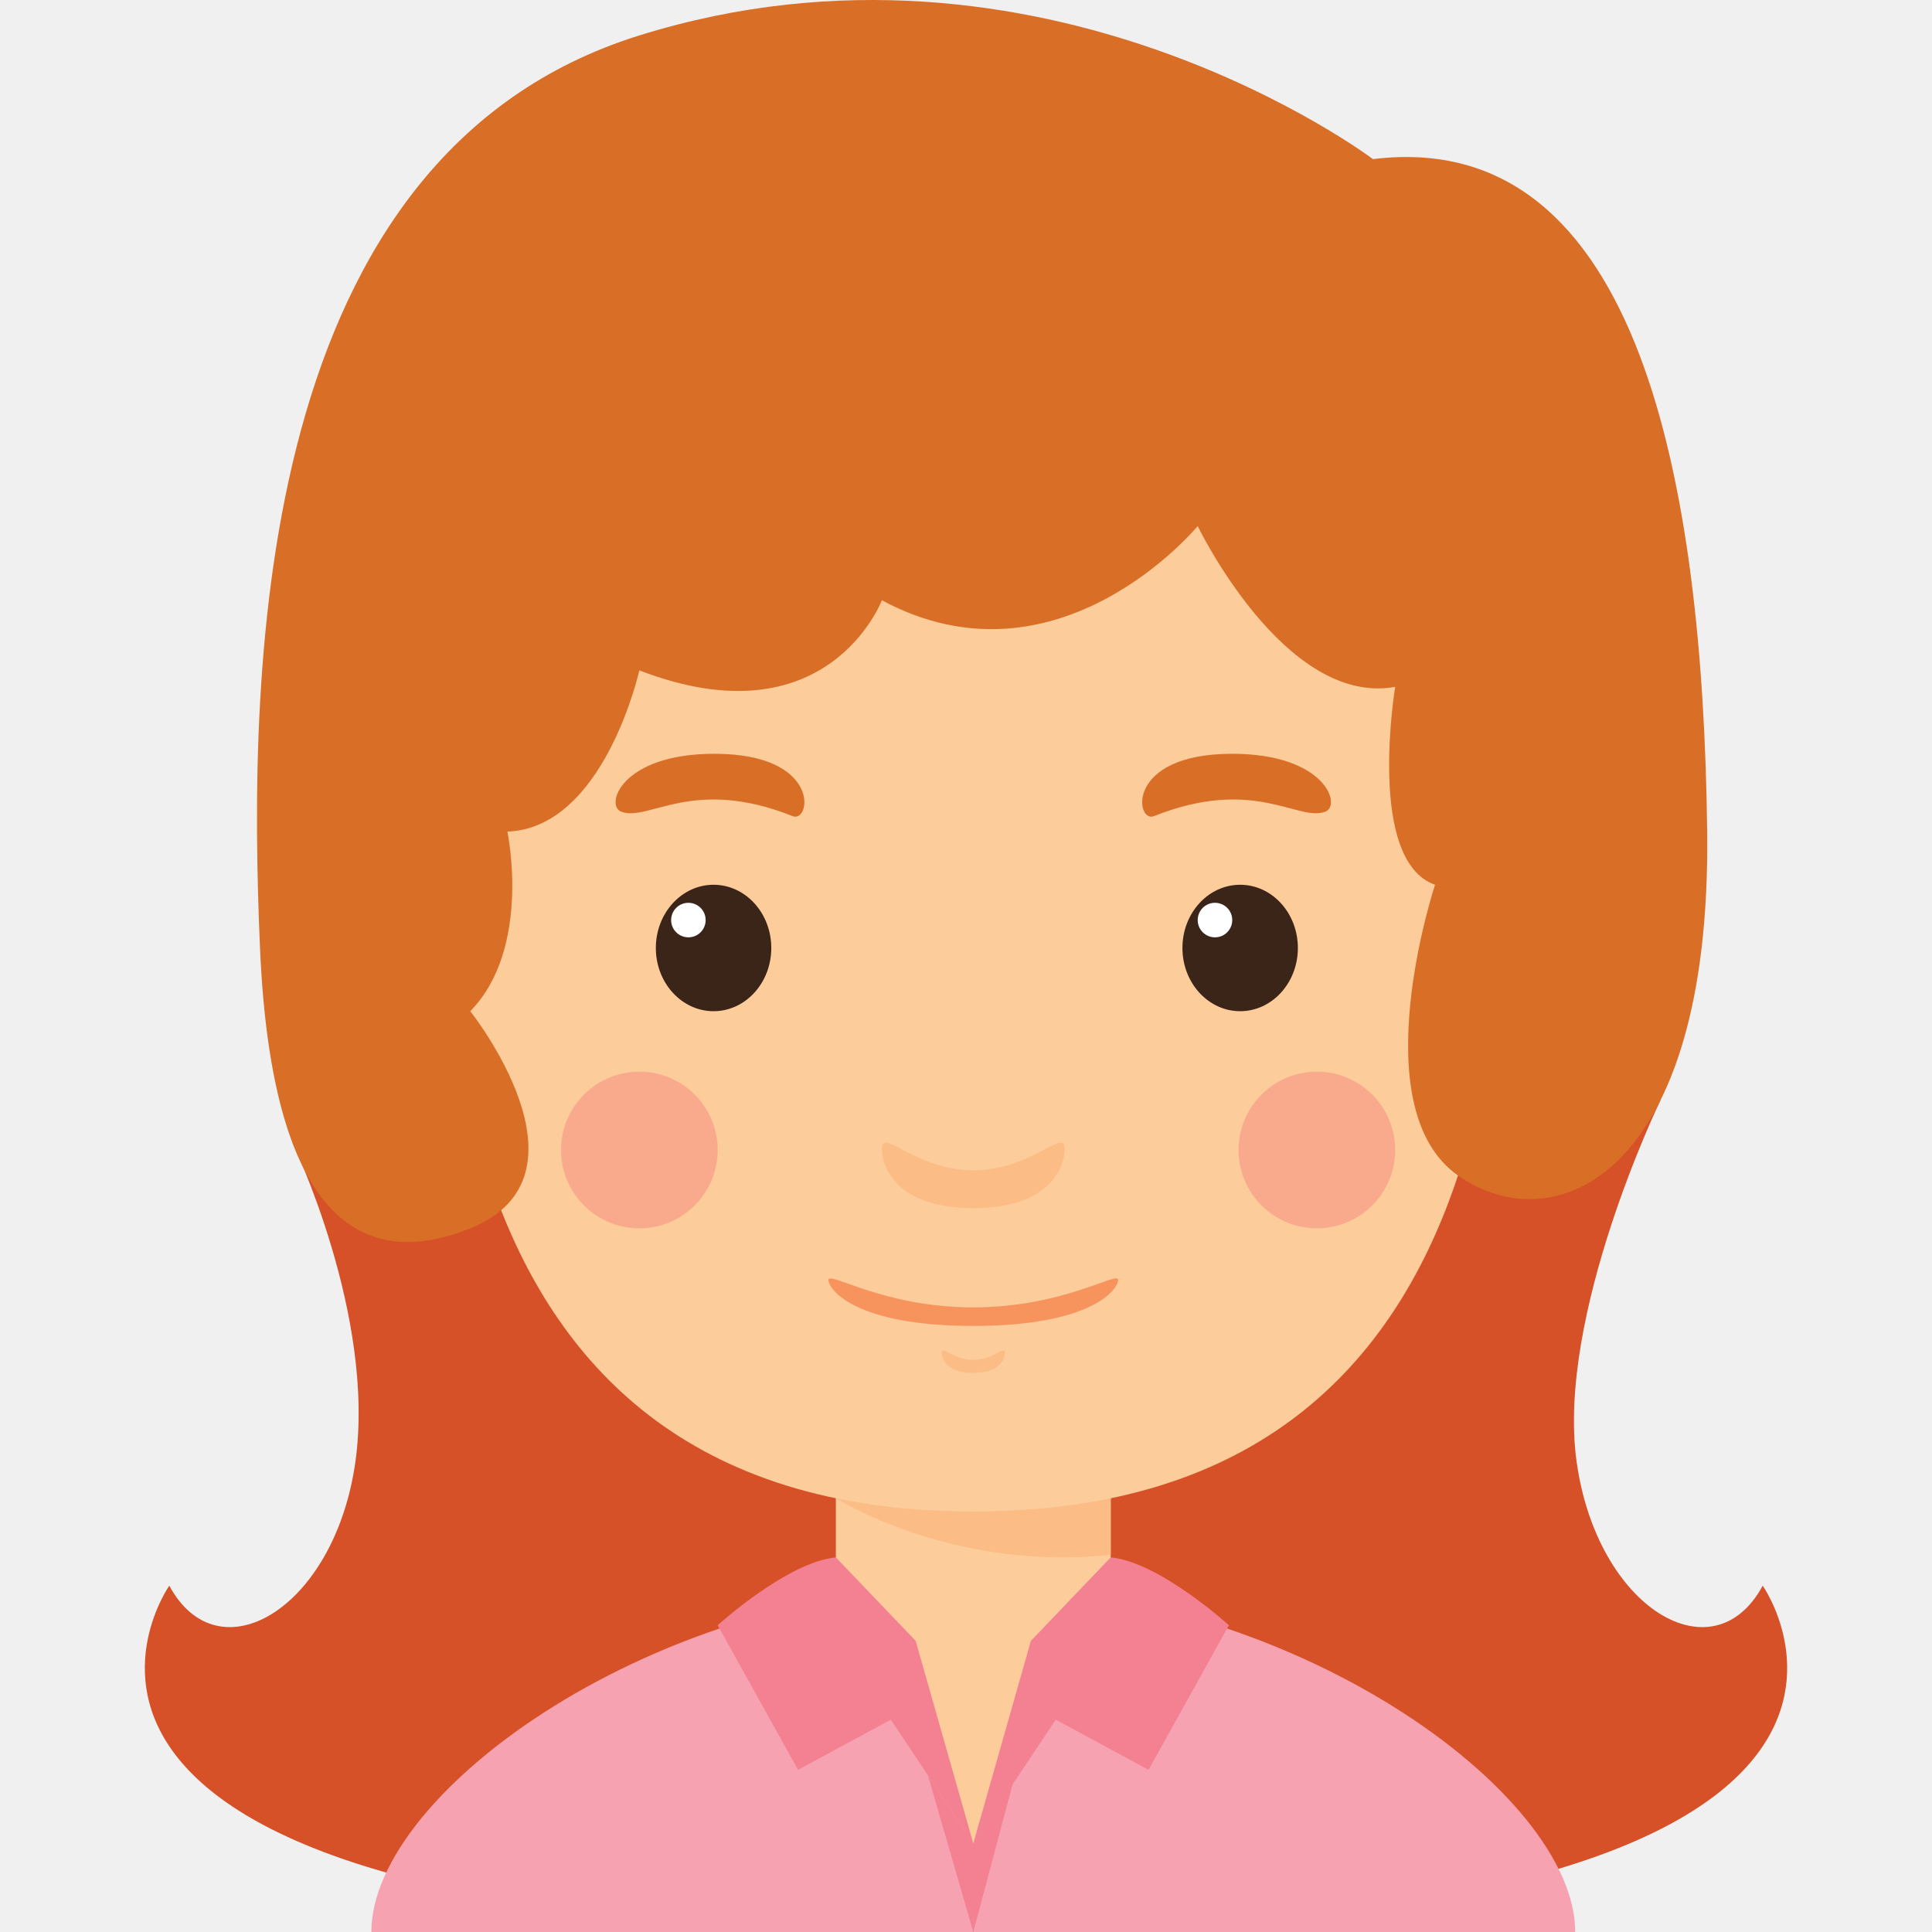
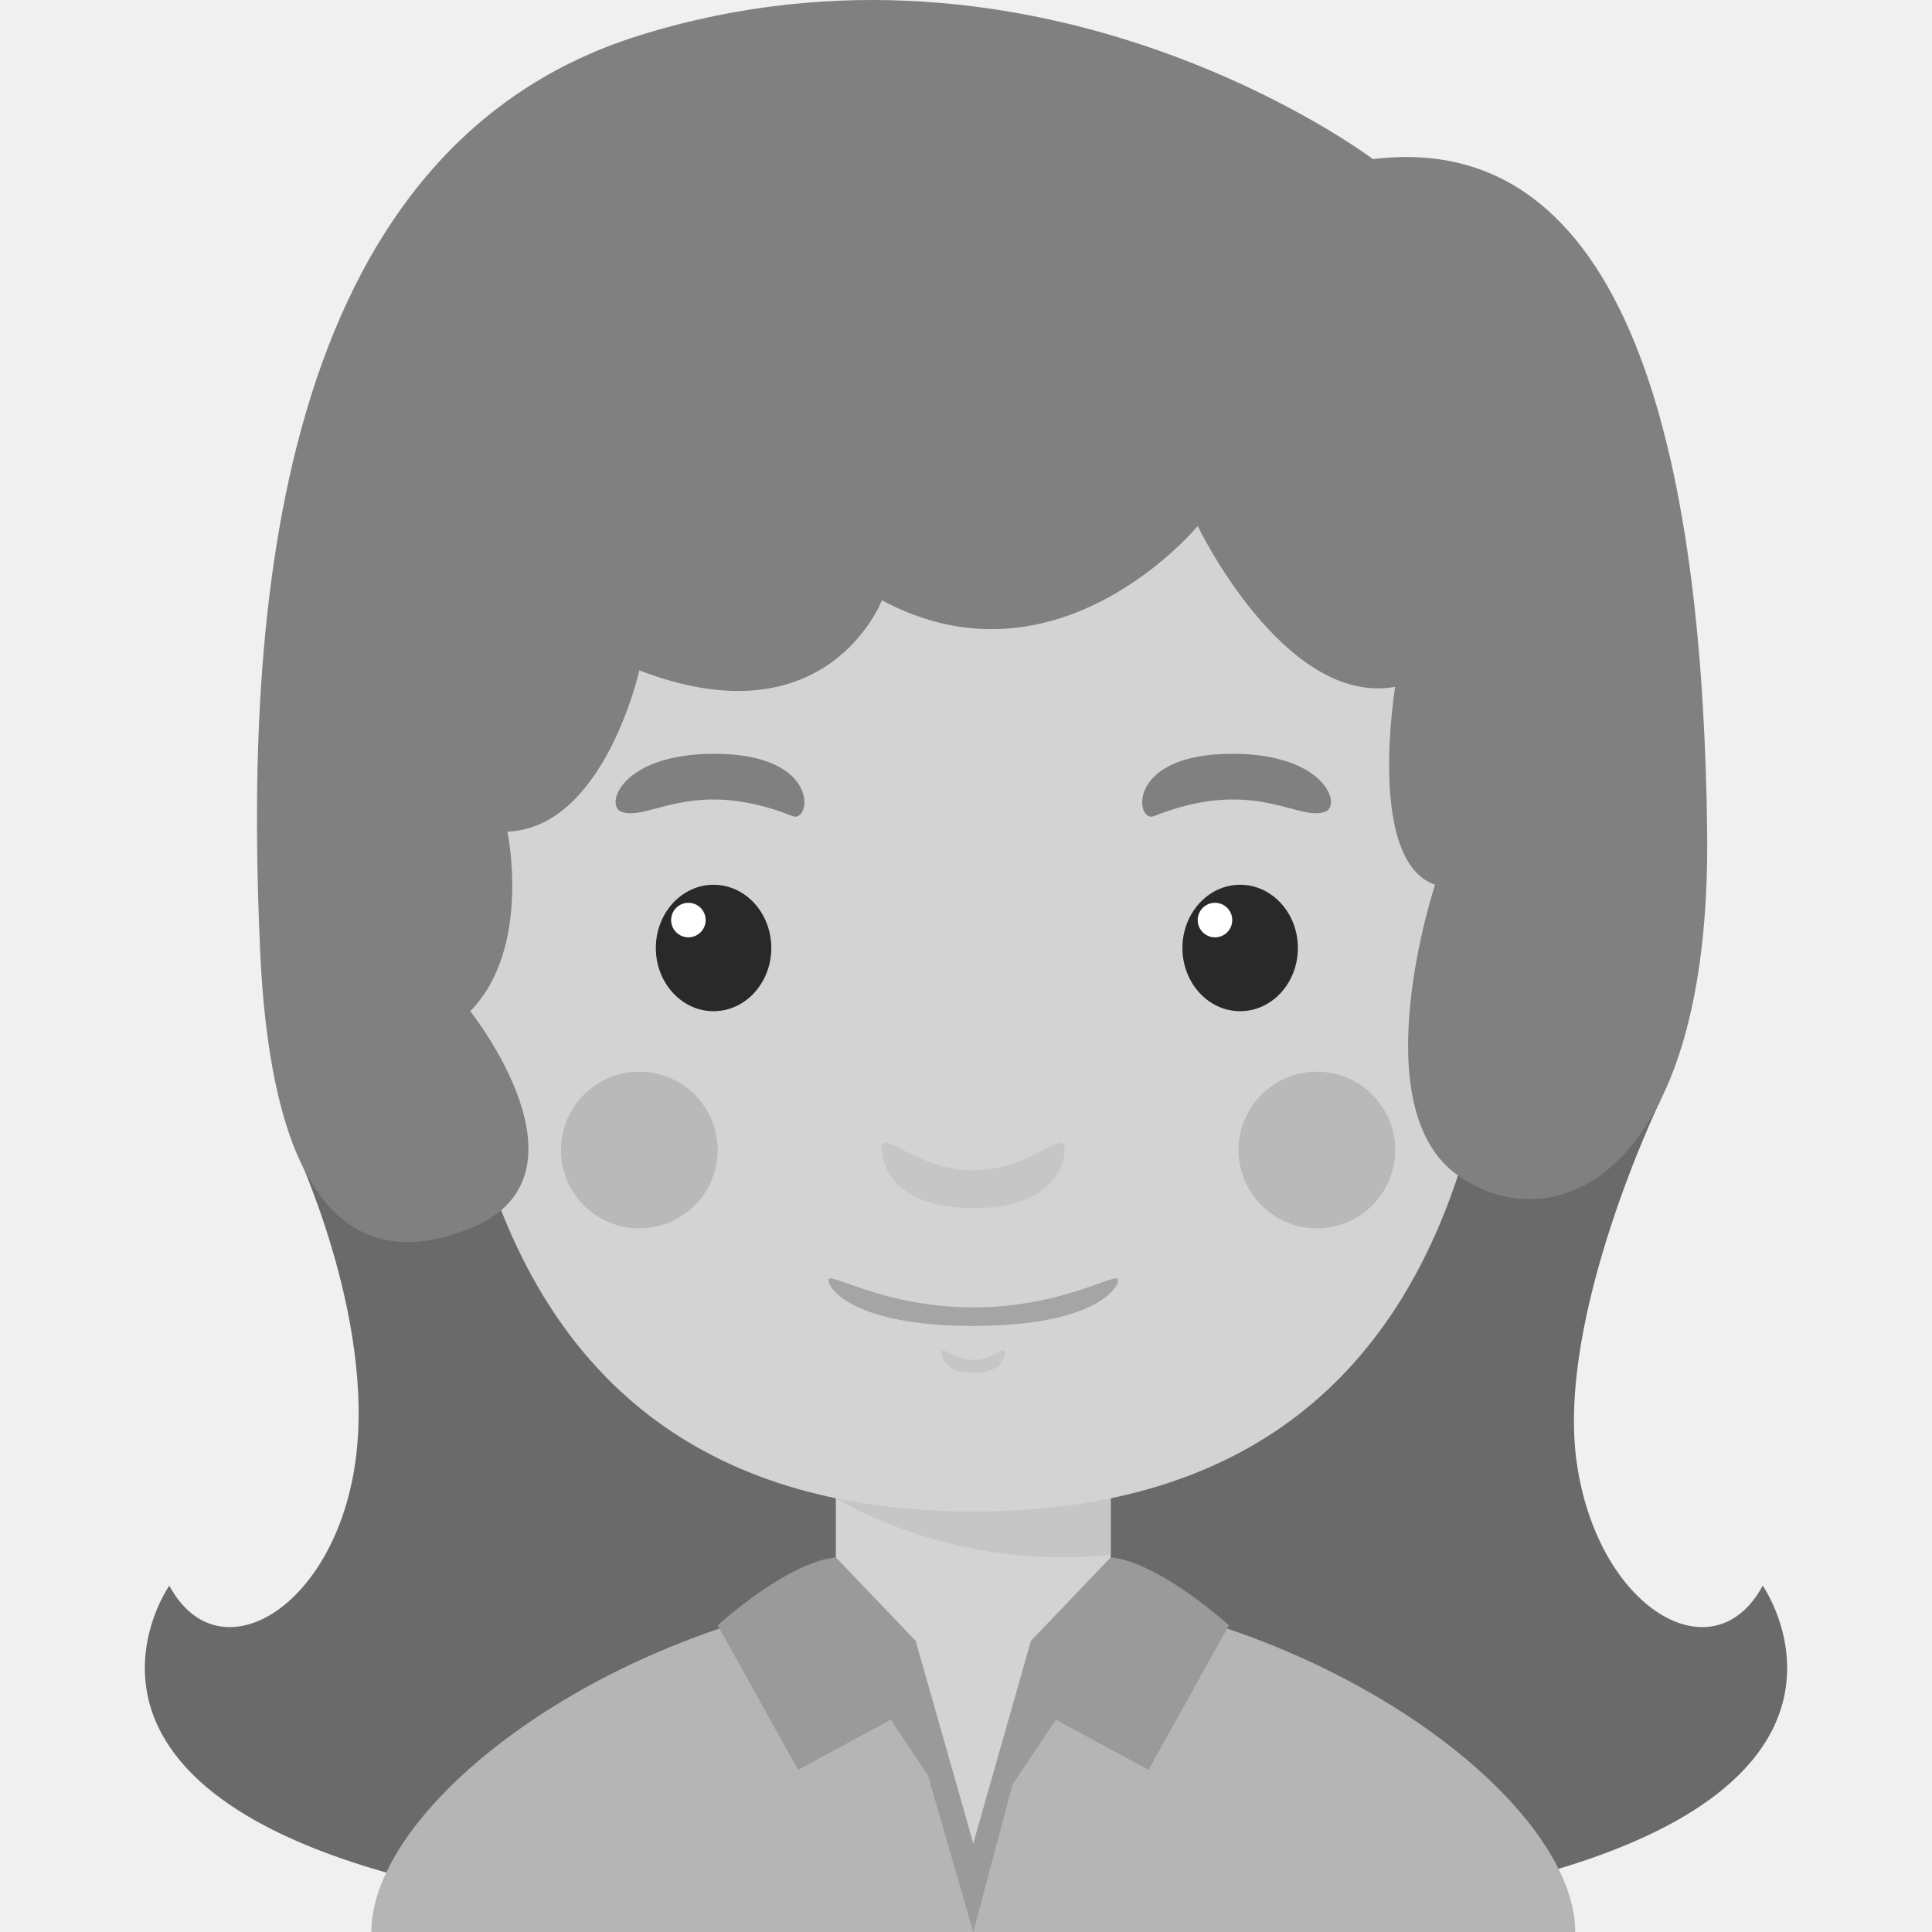
<svg xmlns="http://www.w3.org/2000/svg" version="1.1" id="Capa_1" viewBox="0 0 206.612 206.612" xml:space="preserve">
  <defs id="defs15">
	
	
	
	
	
	
	
	
	
	
	

		
		
		
	
			
			
			
			
			
			
			
			
			
		
				
				
				
				
			
					
					
				
					
					
				</defs>
-   <path style="fill:#d65128" d="m 31.276,122.205 c 0,0 8.933,18.483 6.727,34.142 -2.204,15.659 -14.607,23.035 -19.898,13.228 0,0 -26.014,37.038 85.98,37.038 V 105.298 Z" id="path1" />
-   <path style="fill:#d65128" d="m 177.592,117.629 c 0,0 -11.189,23.06 -8.983,38.718 2.204,15.659 14.607,23.035 19.898,13.228 0,0 26.014,37.038 -85.98,37.038 V 105.298 Z" id="path2" />
-   <rect x="89.388" y="156.347" style="fill:#fdcc9b" width="29.395" height="32.922" id="rect2" />
-   <path style="fill:#fcbc85" d="m 89.388,160.225 c 0,0 12.364,7.874 29.394,6.05 v -9.928 H 89.388 Z" id="path3" />
-   <ellipse style="fill:#916a50" cx="47.001" cy="105.298" rx="14.343" ry="16.364" id="ellipse3" />
-   <ellipse style="fill:#916a50" cx="161.169" cy="105.298" rx="14.343" ry="16.364" id="ellipse4" />
-   <path style="fill:#fdcc9b" d="m 161.111,74.042 c 0,-24.104 -17.637,-41.741 -57.025,-41.741 -39.39,0 -57.026,17.637 -57.026,41.741 0,24.104 -4.115,87.597 57.026,87.597 61.14,-0.001 57.025,-63.493 57.025,-87.597 z" id="path4" />
-   <ellipse style="fill:#3b2519" cx="76.31" cy="101.379" rx="6.173" ry="6.761" id="ellipse5" />
+   <path style="fill:#6a6a6a" d="m 31.276,122.205 c 0,0 8.933,18.483 6.727,34.142 -2.204,15.659 -14.607,23.035 -19.898,13.228 0,0 -26.014,37.038 85.98,37.038 V 105.298 Z" id="path1" />
+   <path style="fill:#6a6a6a" d="m 177.592,117.629 c 0,0 -11.189,23.06 -8.983,38.718 2.204,15.659 14.607,23.035 19.898,13.228 0,0 26.014,37.038 -85.98,37.038 V 105.298 Z" id="path2" />
+   <rect x="89.388" y="156.347" style="fill:#d3d3d3" width="29.395" height="32.922" id="rect2" />
+   <path style="fill:#c6c6c6" d="m 89.388,160.225 c 0,0 12.364,7.874 29.394,6.05 v -9.928 H 89.388 Z" id="path3" />
+   <ellipse style="fill:#707070" cx="47.001" cy="105.298" rx="14.343" ry="16.364" id="ellipse3" />
+   <ellipse style="fill:#707070" cx="161.169" cy="105.298" rx="14.343" ry="16.364" id="ellipse4" />
+   <path style="fill:#d3d3d3" d="m 161.111,74.042 c 0,-24.104 -17.637,-41.741 -57.025,-41.741 -39.39,0 -57.026,17.637 -57.026,41.741 0,24.104 -4.115,87.597 57.026,87.597 61.14,-0.001 57.025,-63.493 57.025,-87.597 z" id="path4" />
+   <ellipse style="fill:#292929" cx="76.31" cy="101.379" rx="6.173" ry="6.761" id="ellipse5" />
  <circle style="fill:#ffffff" cx="73.618" cy="98.394" r="1.846" id="circle5" />
-   <path style="fill:#d96e27" d="m 66.434,86.802 c 2.919,1.118 7.606,-3.798 18.335,0.478 1.956,0.78 3.124,-6.668 -8.377,-6.668 -9.958,0 -11.722,5.515 -9.958,6.19 z" id="path5" />
-   <ellipse style="fill:#3b2519" cx="132.624" cy="101.379" rx="6.173" ry="6.761" id="ellipse6" />
+   <path style="fill:#808080" d="m 66.434,86.802 c 2.919,1.118 7.606,-3.798 18.335,0.478 1.956,0.78 3.124,-6.668 -8.377,-6.668 -9.958,0 -11.722,5.515 -9.958,6.19 z" id="path5" />
+   <ellipse style="fill:#292929" cx="132.624" cy="101.379" rx="6.173" ry="6.761" id="ellipse6" />
  <circle style="fill:#ffffff" cx="129.932" cy="98.394" r="1.847" id="circle6" />
-   <path style="fill:#d96e27" d="m 141.736,86.802 c -2.919,1.118 -7.605,-3.798 -18.335,0.478 -1.956,0.78 -3.123,-6.668 8.378,-6.668 9.957,0 11.721,5.515 9.957,6.19 z" id="path6" />
-   <path style="fill:#fcbc85" d="m 104.086,125.159 c -6.1,0 -9.774,-4.556 -9.774,-2.352 0,2.205 1.764,6.394 9.774,6.394 8.01,0 9.773,-4.189 9.773,-6.394 0,-2.204 -3.674,2.352 -9.773,2.352 z" id="path7" />
-   <path style="fill:#fcbc85" d="m 104.086,145.43 c -2.109,0 -3.381,-1.576 -3.381,-0.813 0,0.763 0.61,2.211 3.381,2.211 2.771,0 3.38,-1.448 3.38,-2.211 -10e-4,-0.763 -1.271,0.813 -3.38,0.813 z" id="path8" />
-   <path style="fill:#f7945e" d="m 104.086,139.813 c -9.668,0 -15.493,-3.936 -15.493,-2.939 0,0.997 2.796,4.924 15.493,4.924 12.697,0 15.492,-3.926 15.492,-4.924 0,-0.998 -5.825,2.939 -15.492,2.939 z" id="path9" />
-   <circle style="fill:#f9aa8d" cx="68.372" cy="122.984" r="8.378" id="circle9" />
-   <circle style="fill:#f9aa8d" cx="140.829" cy="122.984" r="8.377" id="circle10" />
-   <path style="fill:#f6a2b1" d="m 104.086,169.575 v 37.038 H 39.712 c 0,-14.992 30.569,-37.038 64.374,-37.038 z" id="path10" />
-   <path style="fill:#f6a2b1" d="m 104.086,169.575 v 37.038 h 64.372 c 0,-14.992 -30.569,-37.038 -64.372,-37.038 z" id="path11" />
-   <path style="fill:#fdcc9b" d="m 89.388,170.857 14.697,26.276 c 0.879,0 14.697,-26.276 14.697,-26.276 0,0 -15.247,-5.552 -29.394,0 z" id="path12" />
-   <path style="fill:#f38191" d="m 89.388,166.55 8.535,8.928 6.162,21.655 -8.818,-13.228 -9.921,5.365 -8.597,-15.461 c 0.001,-0.001 7.421,-6.757 12.639,-7.259 z" id="path13" />
-   <path style="fill:#f38191" d="m 118.783,166.55 -8.536,8.928 -6.161,21.655 8.818,-13.228 9.92,5.365 8.598,-15.461 c -0.001,-0.001 -7.421,-6.757 -12.639,-7.259 z" id="path14" />
-   <polygon style="fill:#f38191" points="99.235,189.858 104.086,206.612 104.086,197.133 " id="polygon14" />
-   <polygon style="fill:#f38191" points="108.544,189.858 104.086,206.612 104.086,197.133 " id="polygon15" />
-   <path style="fill:#d96e27" d="m 146.826,17.016 c 0,0 -35.313,-26.675 -78.454,-13.227 -41.022,12.786 -41.889,67.021 -40.567,97.592 1.323,30.571 11.907,34.244 22.487,29.981 13.994,-5.638 0,-23.222 0,-23.222 6.614,-6.761 3.969,-19.206 3.969,-19.206 10.361,-0.384 14.11,-17.244 14.11,-17.244 20.156,7.769 25.939,-7.496 25.939,-7.496 18.886,10.141 33.774,-7.937 33.774,-7.937 0,0 9.303,19.342 21.121,17.196 0,0 -3.107,18.597 4.262,21.165 0,0 -7.895,23.81 2.446,31.085 10.341,7.275 27.096,0.042 26.655,-36.77 -0.44,-36.811 -7.056,-75.445 -35.742,-71.917 z" id="path15" />
+   <path style="fill:#808080" d="m 141.736,86.802 c -2.919,1.118 -7.605,-3.798 -18.335,0.478 -1.956,0.78 -3.123,-6.668 8.378,-6.668 9.957,0 11.721,5.515 9.957,6.19 z" id="path6" />
+   <path style="fill:#c6c6c6" d="m 104.086,125.159 c -6.1,0 -9.774,-4.556 -9.774,-2.352 0,2.205 1.764,6.394 9.774,6.394 8.01,0 9.773,-4.189 9.773,-6.394 0,-2.204 -3.674,2.352 -9.773,2.352 z" id="path7" />
+   <path style="fill:#c6c6c6" d="m 104.086,145.43 c -2.109,0 -3.381,-1.576 -3.381,-0.813 0,0.763 0.61,2.211 3.381,2.211 2.771,0 3.38,-1.448 3.38,-2.211 -10e-4,-0.763 -1.271,0.813 -3.38,0.813 z" id="path8" />
+   <path style="fill:#a5a5a5" d="m 104.086,139.813 c -9.668,0 -15.493,-3.936 -15.493,-2.939 0,0.997 2.796,4.924 15.493,4.924 12.697,0 15.492,-3.926 15.492,-4.924 0,-0.998 -5.825,2.939 -15.492,2.939 z" id="path9" />
+   <circle style="fill:#b9b9b9" cx="68.372" cy="122.984" r="8.378" id="circle9" />
+   <circle style="fill:#b9b9b9" cx="140.829" cy="122.984" r="8.377" id="circle10" />
+   <path style="fill:#b5b5b5" d="m 104.086,169.575 v 37.038 H 39.712 c 0,-14.992 30.569,-37.038 64.374,-37.038 z" id="path10" />
+   <path style="fill:#b5b5b5" d="m 104.086,169.575 v 37.038 h 64.372 c 0,-14.992 -30.569,-37.038 -64.372,-37.038 z" id="path11" />
+   <path style="fill:#d3d3d3" d="m 89.388,170.857 14.697,26.276 c 0.879,0 14.697,-26.276 14.697,-26.276 0,0 -15.247,-5.552 -29.394,0 z" id="path12" />
+   <path style="fill:#9a9a9a" d="m 89.388,166.55 8.535,8.928 6.162,21.655 -8.818,-13.228 -9.921,5.365 -8.597,-15.461 c 0.001,-0.001 7.421,-6.757 12.639,-7.259 z" id="path13" />
+   <path style="fill:#9a9a9a" d="m 118.783,166.55 -8.536,8.928 -6.161,21.655 8.818,-13.228 9.92,5.365 8.598,-15.461 c -0.001,-0.001 -7.421,-6.757 -12.639,-7.259 z" id="path14" />
+   <polygon style="fill:#9a9a9a" points="99.235,189.858 104.086,206.612 104.086,197.133 " id="polygon14" />
+   <polygon style="fill:#9a9a9a" points="108.544,189.858 104.086,206.612 104.086,197.133 " id="polygon15" />
+   <path style="fill:#808080" d="m 146.826,17.016 c 0,0 -35.313,-26.675 -78.454,-13.227 -41.022,12.786 -41.889,67.021 -40.567,97.592 1.323,30.571 11.907,34.244 22.487,29.981 13.994,-5.638 0,-23.222 0,-23.222 6.614,-6.761 3.969,-19.206 3.969,-19.206 10.361,-0.384 14.11,-17.244 14.11,-17.244 20.156,7.769 25.939,-7.496 25.939,-7.496 18.886,10.141 33.774,-7.937 33.774,-7.937 0,0 9.303,19.342 21.121,17.196 0,0 -3.107,18.597 4.262,21.165 0,0 -7.895,23.81 2.446,31.085 10.341,7.275 27.096,0.042 26.655,-36.77 -0.44,-36.811 -7.056,-75.445 -35.742,-71.917 z" id="path15" />
</svg>
